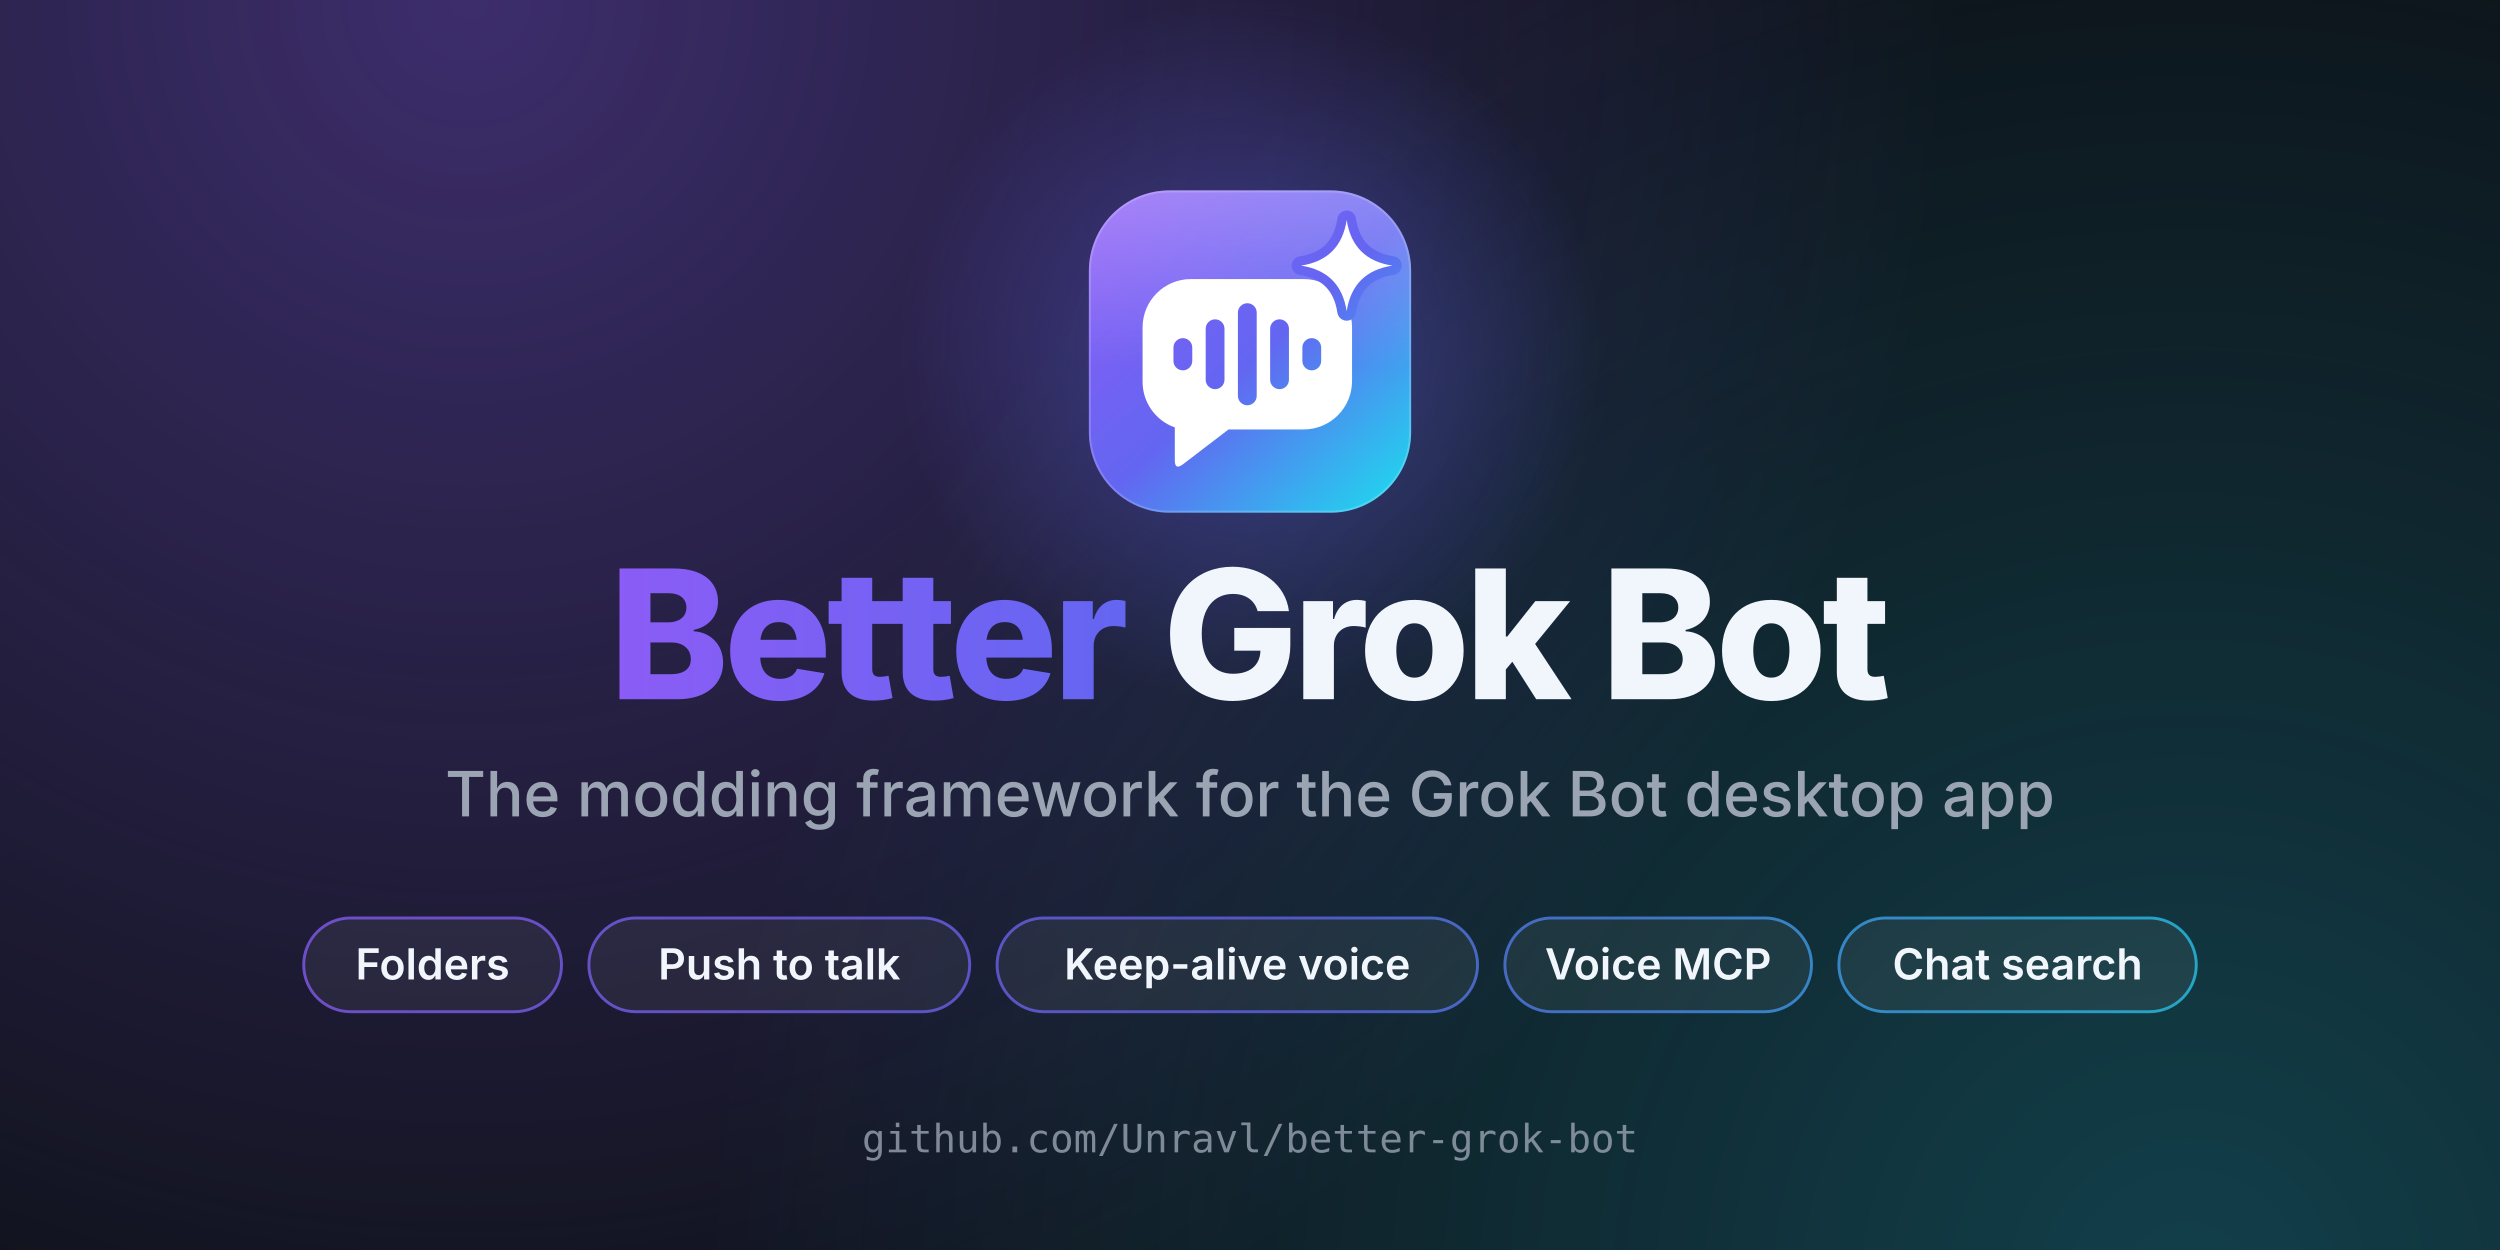
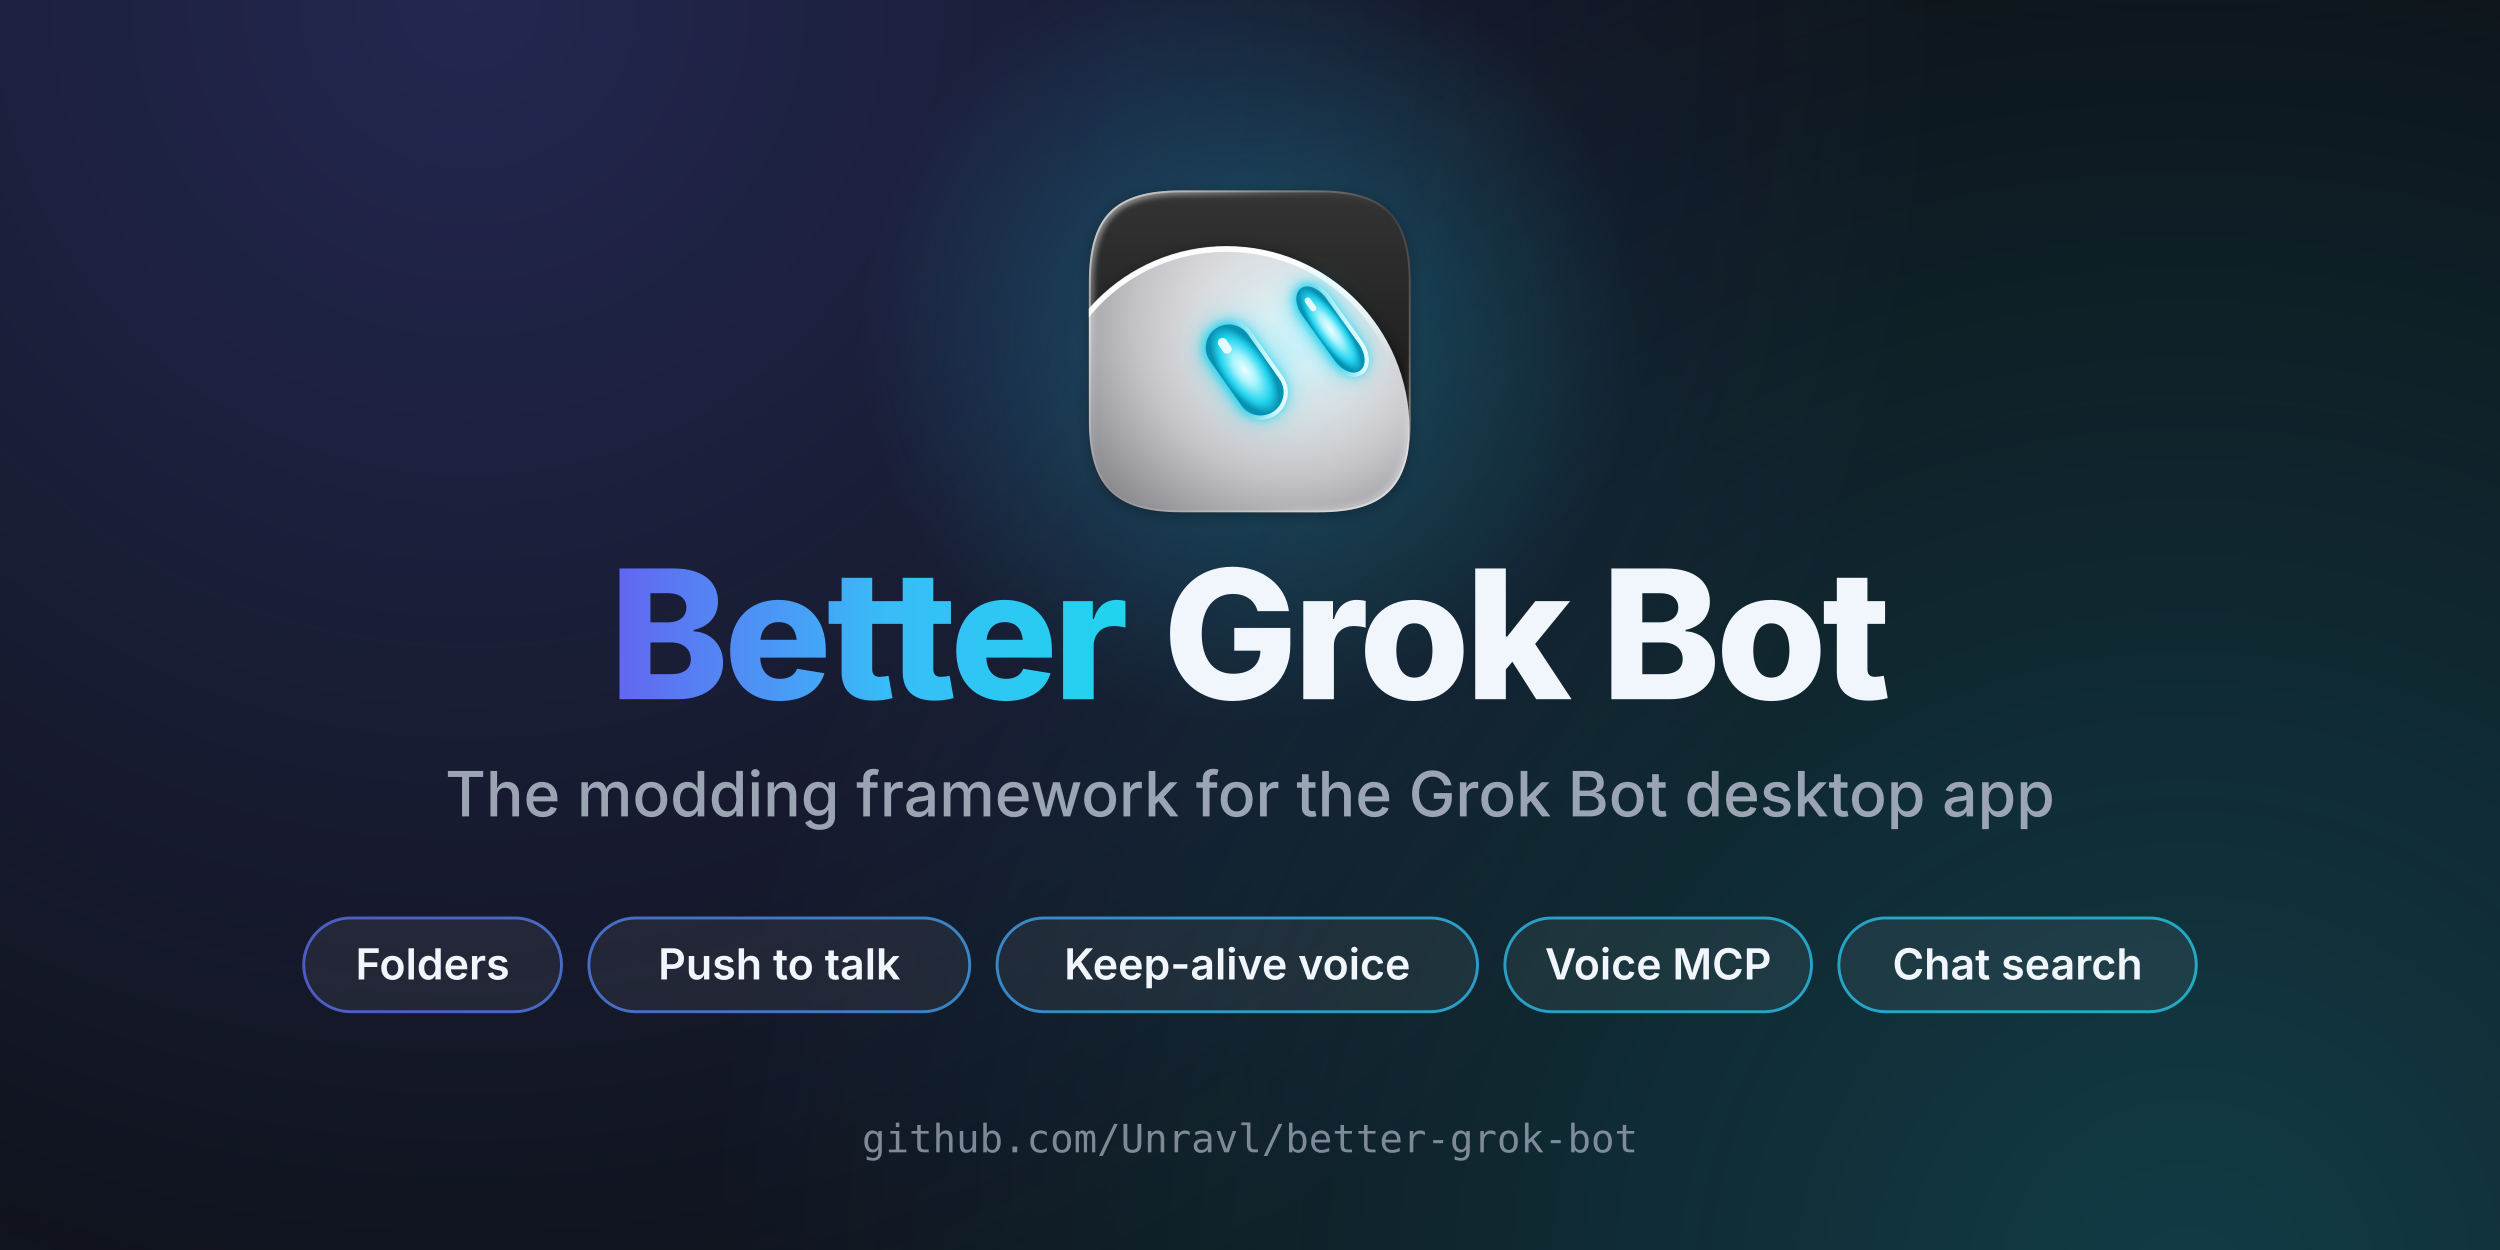
<svg xmlns="http://www.w3.org/2000/svg" viewBox="0 0 1280 640" width="1280" height="640" role="img" aria-label="Better Grok Bot">
  <defs>
-     <linearGradient id="sg" x1="24" y1="16" x2="232" y2="240" gradientUnits="userSpaceOnUse">
-       <stop offset="0" stop-color="#8B5CF6" />
-       <stop offset=".52" stop-color="#6366F1" />
-       <stop offset="1" stop-color="#22D3EE" />
-     </linearGradient>
-     <linearGradient id="ssh" x1="0" y1="8" x2="0" y2="248" gradientUnits="userSpaceOnUse">
-       <stop offset="0" stop-color="#fff" stop-opacity=".24" />
-       <stop offset=".55" stop-color="#fff" stop-opacity="0" />
-     </linearGradient>
-     <linearGradient id="t" x1="316" y1="0" x2="820" y2="0" gradientUnits="userSpaceOnUse">
-       <stop offset="0" stop-color="#8B5CF6" />
-       <stop offset=".52" stop-color="#6366F1" />
+     <linearGradient id="t" x1="316" y1="0" x2="572" y2="0" gradientUnits="userSpaceOnUse">
+       <stop offset="0" stop-color="#6366F1" />
+       <stop offset=".55" stop-color="#38BDF8" />
      <stop offset="1" stop-color="#22D3EE" />
    </linearGradient>
    <linearGradient id="c" x1="100" y1="0" x2="1180" y2="0" gradientUnits="userSpaceOnUse">
-       <stop offset="0" stop-color="#8B5CF6" />
-       <stop offset=".52" stop-color="#6366F1" />
+       <stop offset="0" stop-color="#6366F1" />
+       <stop offset=".5" stop-color="#38BDF8" />
      <stop offset="1" stop-color="#22D3EE" />
    </linearGradient>
    <radialGradient id="ga" cx="240" cy="0" r="760" gradientUnits="userSpaceOnUse">
-       <stop offset="0" stop-color="#8B5CF6" stop-opacity=".38" />
-       <stop offset="1" stop-color="#8B5CF6" stop-opacity="0" />
+       <stop offset="0" stop-color="#6366F1" stop-opacity=".26" />
+       <stop offset="1" stop-color="#6366F1" stop-opacity="0" />
    </radialGradient>
    <radialGradient id="gb" cx="1120" cy="660" r="760" gradientUnits="userSpaceOnUse">
-       <stop offset="0" stop-color="#22D3EE" stop-opacity=".24" />
+       <stop offset="0" stop-color="#22D3EE" stop-opacity=".22" />
      <stop offset="1" stop-color="#22D3EE" stop-opacity="0" />
    </radialGradient>
-     <radialGradient id="gm" cx="640" cy="180" r="180" gradientUnits="userSpaceOnUse">
-       <stop offset="0" stop-color="#6366F1" stop-opacity=".45" />
-       <stop offset="1" stop-color="#6366F1" stop-opacity="0" />
+     <radialGradient id="gm" cx="640" cy="170" r="200" gradientUnits="userSpaceOnUse">
+       <stop offset="0" stop-color="#22D3EE" stop-opacity=".3" />
+       <stop offset="1" stop-color="#22D3EE" stop-opacity="0" />
    </radialGradient>
+     <linearGradient id="tile" x1="0" y1="25" x2="0" y2="231" gradientUnits="userSpaceOnUse">
+       <stop offset="0" stop-color="#333" />
+       <stop offset=".45" stop-color="#242424" />
+       <stop offset="1" stop-color="#0c0c0c" />
+     </linearGradient>
+     <linearGradient id="tile-rim" x1="25" y1="25" x2="231" y2="231" gradientUnits="userSpaceOnUse">
+       <stop offset="0" stop-color="#fff" stop-opacity=".6" />
+       <stop offset=".3" stop-color="#fff" stop-opacity=".3" />
+       <stop offset=".5" stop-color="#fff" stop-opacity=".08" />
+       <stop offset=".75" stop-color="#fff" stop-opacity=".28" />
+       <stop offset="1" stop-color="#fff" stop-opacity=".45" />
+     </linearGradient>
+     <linearGradient id="tile-gloss" x1="25" y1="25" x2="231" y2="231" gradientUnits="userSpaceOnUse">
+       <stop offset="0" stop-color="#fff" stop-opacity=".55" />
+       <stop offset=".3" stop-color="#fff" stop-opacity=".12" />
+       <stop offset=".5" stop-color="#fff" stop-opacity="0" />
+       <stop offset=".75" stop-color="#fff" stop-opacity="0" />
+       <stop offset="1" stop-color="#fff" stop-opacity=".4" />
+     </linearGradient>
+     <radialGradient id="sphere" cx="154" cy="96" r="200" fx="157" fy="123" gradientUnits="userSpaceOnUse">
+       <stop offset="0" stop-color="#fbfbfc" />
+       <stop offset=".1" stop-color="#f4f4f5" />
+       <stop offset=".2" stop-color="#e7e7e9" />
+       <stop offset=".3" stop-color="#dddddf" />
+       <stop offset=".5" stop-color="#c4c4c8" />
+       <stop offset=".7" stop-color="#a0a0a4" />
+       <stop offset=".8" stop-color="#8e8e92" />
+       <stop offset="1" stop-color="#6b6b70" />
+     </radialGradient>
+     <linearGradient id="sphere-rim" x1="190" y1="88" x2="220" y2="130" gradientUnits="userSpaceOnUse">
+       <stop offset="0" stop-color="#fff" stop-opacity=".95" />
+       <stop offset="1" stop-color="#fff" stop-opacity="0" />
+     </linearGradient>
+     <radialGradient id="spill" cx="151" cy="127" r="74" gradientUnits="userSpaceOnUse">
+       <stop offset="0" stop-color="#22d3ee" stop-opacity=".22" />
+       <stop offset=".5" stop-color="#22d3ee" stop-opacity=".08" />
+       <stop offset="1" stop-color="#22d3ee" stop-opacity="0" />
+     </radialGradient>
+     <radialGradient id="eye">
+       <stop offset="0" stop-color="#ecfeff" />
+       <stop offset=".35" stop-color="#a5f3fc" />
+       <stop offset=".75" stop-color="#22d3ee" />
+       <stop offset="1" stop-color="#0891b2" />
+     </radialGradient>
+     <linearGradient id="lip" x1="0" y1="0" x2="1" y2="1">
+       <stop offset=".45" stop-color="#ecfeff" stop-opacity="0" />
+       <stop offset=".8" stop-color="#ecfeff" stop-opacity=".85" />
+       <stop offset="1" stop-color="#ecfeff" />
+     </linearGradient>
+     <filter id="drop" x="-15%" y="-15%" width="130%" height="135%" color-interpolation-filters="sRGB">
+       <feGaussianBlur stdDeviation="4.5" />
+     </filter>
+     <filter id="contact" x="-15%" y="-15%" width="130%" height="130%" color-interpolation-filters="sRGB">
+       <feGaussianBlur stdDeviation="4" />
+     </filter>
+     <filter id="glow-far" x="-60%" y="-60%" width="220%" height="220%" color-interpolation-filters="sRGB">
+       <feGaussianBlur stdDeviation="9" />
+     </filter>
+     <filter id="glow-near" x="-40%" y="-40%" width="180%" height="180%" color-interpolation-filters="sRGB">
+       <feGaussianBlur stdDeviation="3" />
+     </filter>
+     <filter id="gloss-blur" x="-5%" y="-5%" width="110%" height="110%" color-interpolation-filters="sRGB">
+       <feGaussianBlur stdDeviation="1.6" />
+     </filter>
+     <clipPath id="tile-clip">
+       <path d="M25 84V172C25 214.5 41.5 231 84 231H172C214.5 231 231 214.5 231 172V84C231 41.5 214.5 25 172 25H84C41.5 25 25 41.5 25 84Z" />
+     </clipPath>
  </defs>
  <rect width="1280" height="640" fill="#0D1117" />
  <rect width="1280" height="640" fill="url(#ga)" />
  <rect width="1280" height="640" fill="url(#gb)" />
  <rect width="1280" height="640" fill="url(#gm)" />
-   <g transform="translate(552 92) scale(0.6875)">
-     <rect x="8" y="8" width="240" height="240" rx="60" fill="url(#sg)" />
-     <rect x="8" y="8" width="240" height="240" rx="60" fill="url(#ssh)" />
-     <rect x="8.75" y="8.75" width="238.5" height="238.5" rx="59.25" fill="none" stroke="#fff" stroke-opacity=".18" stroke-width="1.5" />
-     <path d="M84 74H168A36 36 0 0 1 204 110V150A36 36 0 0 1 168 186H112L78 212Q72 216.5 72 209V184.5A36 36 0 0 1 48 150V110A36 36 0 0 1 84 74Z" fill="#fff" />
-     <g fill="url(#sg)">
-       <rect x="71" y="118" width="14" height="24" rx="7" />
-       <rect x="95" y="104" width="14" height="52" rx="7" />
-       <rect x="119" y="92" width="14" height="76" rx="7" />
-       <rect x="143" y="104" width="14" height="52" rx="7" />
-       <rect x="167" y="118" width="14" height="24" rx="7" />
+   <g transform="translate(537.5 77.5) scale(.8)">
+     <path d="M25 84V172C25 214.5 41.5 231 84 231H172C214.5 231 231 214.5 231 172V84C231 41.5 214.5 25 172 25H84C41.5 25 25 41.5 25 84Z" transform="translate(0 2)" fill="#000" opacity=".28" filter="url(#drop)" />
+     <path d="M25 84V172C25 214.5 41.5 231 84 231H172C214.5 231 231 214.5 231 172V84C231 41.5 214.5 25 172 25H84C41.5 25 25 41.5 25 84Z" fill="url(#tile)" />
+     <g clip-path="url(#tile-clip)">
+       <circle cx="114.5" cy="180" r="117.2" fill="#000" opacity=".55" filter="url(#contact)" />
+       <circle cx="113" cy="177.8" r="117.2" fill="url(#sphere)" />
+       <circle cx="113" cy="177.8" r="117.2" fill="url(#spill)" />
+       <circle cx="113" cy="177.8" r="115.2" fill="none" stroke="url(#sphere-rim)" stroke-width="3.4" />
+       <g fill="#22d3ee">
+         <g filter="url(#glow-far)" opacity=".9">
+           <rect x="-14.8" y="-32.3" width="29.6" height="64.6" rx="14.8" transform="translate(124.7 139.9) rotate(-35.2)" />
+           <rect x="-9.4" y="-32.4" width="18.8" height="64.8" rx="9.4" ry="14.5" transform="translate(179.6 114) rotate(-35.7)" />
+         </g>
+         <g filter="url(#glow-near)" stroke="#22d3ee" stroke-width="3">
+           <rect x="-14.8" y="-32.3" width="29.6" height="64.6" rx="14.8" transform="translate(124.7 139.9) rotate(-35.2)" />
+           <rect x="-9.4" y="-32.4" width="18.8" height="64.8" rx="9.4" ry="14.5" transform="translate(179.6 114) rotate(-35.7)" />
+         </g>
+       </g>
+       <g fill="none" stroke="url(#lip)" stroke-width="2.8">
+         <rect x="-16.2" y="-33.7" width="32.4" height="67.4" rx="16.2" transform="translate(124.7 139.9) rotate(-35.2)" />
+         <rect x="-10.8" y="-33.8" width="21.6" height="67.6" rx="10.8" ry="15.9" transform="translate(179.6 114) rotate(-35.7)" />
+       </g>
+       <g fill="url(#eye)">
+         <rect x="-14.8" y="-32.3" width="29.6" height="64.6" rx="14.8" transform="translate(124.7 139.9) rotate(-35.2)" />
+         <rect x="-9.4" y="-32.4" width="18.8" height="64.8" rx="9.4" ry="14.5" transform="translate(179.6 114) rotate(-35.7)" />
+       </g>
+       <g fill="#fff" opacity=".85">
+         <rect x="-4.5" y="-25.5" width="6" height="11" rx="3" transform="translate(124.7 139.9) rotate(-35.2)" />
+         <rect x="-3" y="-25.5" width="4" height="10" rx="2" transform="translate(179.6 114) rotate(-35.7)" />
+       </g>
    </g>
-     <path d="M200 30Q204.5 59.5 234 64Q204.5 68.5 200 98Q195.5 68.5 166 64Q195.5 59.5 200 30Z" fill="none" stroke="url(#sg)" stroke-width="14" stroke-linejoin="round" />
-     <path d="M200 30Q204.5 59.5 234 64Q204.5 68.5 200 98Q195.5 68.5 166 64Q195.5 59.5 200 30Z" fill="#fff" />
+     <g clip-path="url(#tile-clip)" fill="none">
+       <path d="M25 84V172C25 214.5 41.5 231 84 231H172C214.5 231 231 214.5 231 172V84C231 41.5 214.5 25 172 25H84C41.5 25 25 41.5 25 84Z" stroke="url(#tile-gloss)" stroke-width="7" filter="url(#gloss-blur)" />
+       <path d="M25 84V172C25 214.5 41.5 231 84 231H172C214.5 231 231 214.5 231 172V84C231 41.5 214.5 25 172 25H84C41.5 25 25 41.5 25 84Z" stroke="url(#tile-rim)" stroke-width="2.5" />
+     </g>
  </g>
  <text x="640" y="358" text-anchor="middle" font-family="-apple-system, BlinkMacSystemFont, 'Segoe UI', Inter, Helvetica, Arial, sans-serif" font-size="92" font-weight="800" letter-spacing="-2.5" fill="#F0F6FC">
    <tspan fill="url(#t)">Better</tspan> Grok Bot</text>
  <text x="640" y="418" text-anchor="middle" font-family="-apple-system, BlinkMacSystemFont, 'Segoe UI', Inter, Helvetica, Arial, sans-serif" font-size="32" font-weight="500" fill="#9AA4B2">The modding framework for the Grok Bot desktop app</text>
  <rect x="155.5" y="470" width="132" height="48" rx="24" fill="#FFFFFF" fill-opacity=".06" stroke="url(#c)" stroke-opacity=".75" stroke-width="1.5" />
  <text x="221.5" y="501.5" text-anchor="middle" font-family="-apple-system, BlinkMacSystemFont, 'Segoe UI', Inter, Helvetica, Arial, sans-serif" font-size="22" font-weight="600" fill="#F0F6FC">Folders</text>
  <rect x="301.5" y="470" width="195" height="48" rx="24" fill="#FFFFFF" fill-opacity=".06" stroke="url(#c)" stroke-opacity=".75" stroke-width="1.5" />
  <text x="399" y="501.5" text-anchor="middle" font-family="-apple-system, BlinkMacSystemFont, 'Segoe UI', Inter, Helvetica, Arial, sans-serif" font-size="22" font-weight="600" fill="#F0F6FC">Push to talk</text>
  <rect x="510.5" y="470" width="246" height="48" rx="24" fill="#FFFFFF" fill-opacity=".06" stroke="url(#c)" stroke-opacity=".75" stroke-width="1.5" />
  <text x="633.5" y="501.5" text-anchor="middle" font-family="-apple-system, BlinkMacSystemFont, 'Segoe UI', Inter, Helvetica, Arial, sans-serif" font-size="22" font-weight="600" fill="#F0F6FC">Keep-alive voice</text>
  <rect x="770.5" y="470" width="157" height="48" rx="24" fill="#FFFFFF" fill-opacity=".06" stroke="url(#c)" stroke-opacity=".75" stroke-width="1.5" />
  <text x="849" y="501.5" text-anchor="middle" font-family="-apple-system, BlinkMacSystemFont, 'Segoe UI', Inter, Helvetica, Arial, sans-serif" font-size="22" font-weight="600" fill="#F0F6FC">Voice MCP</text>
  <rect x="941.5" y="470" width="183" height="48" rx="24" fill="#FFFFFF" fill-opacity=".06" stroke="url(#c)" stroke-opacity=".75" stroke-width="1.5" />
  <text x="1033" y="501.5" text-anchor="middle" font-family="-apple-system, BlinkMacSystemFont, 'Segoe UI', Inter, Helvetica, Arial, sans-serif" font-size="22" font-weight="600" fill="#F0F6FC">Chat search</text>
  <text x="640" y="590" text-anchor="middle" font-family="ui-monospace, SFMono-Regular, Menlo, Consolas, monospace" font-size="20" fill="#9AA4B2" fill-opacity=".8">github.com/Unravl/better-grok-bot</text>
</svg>
